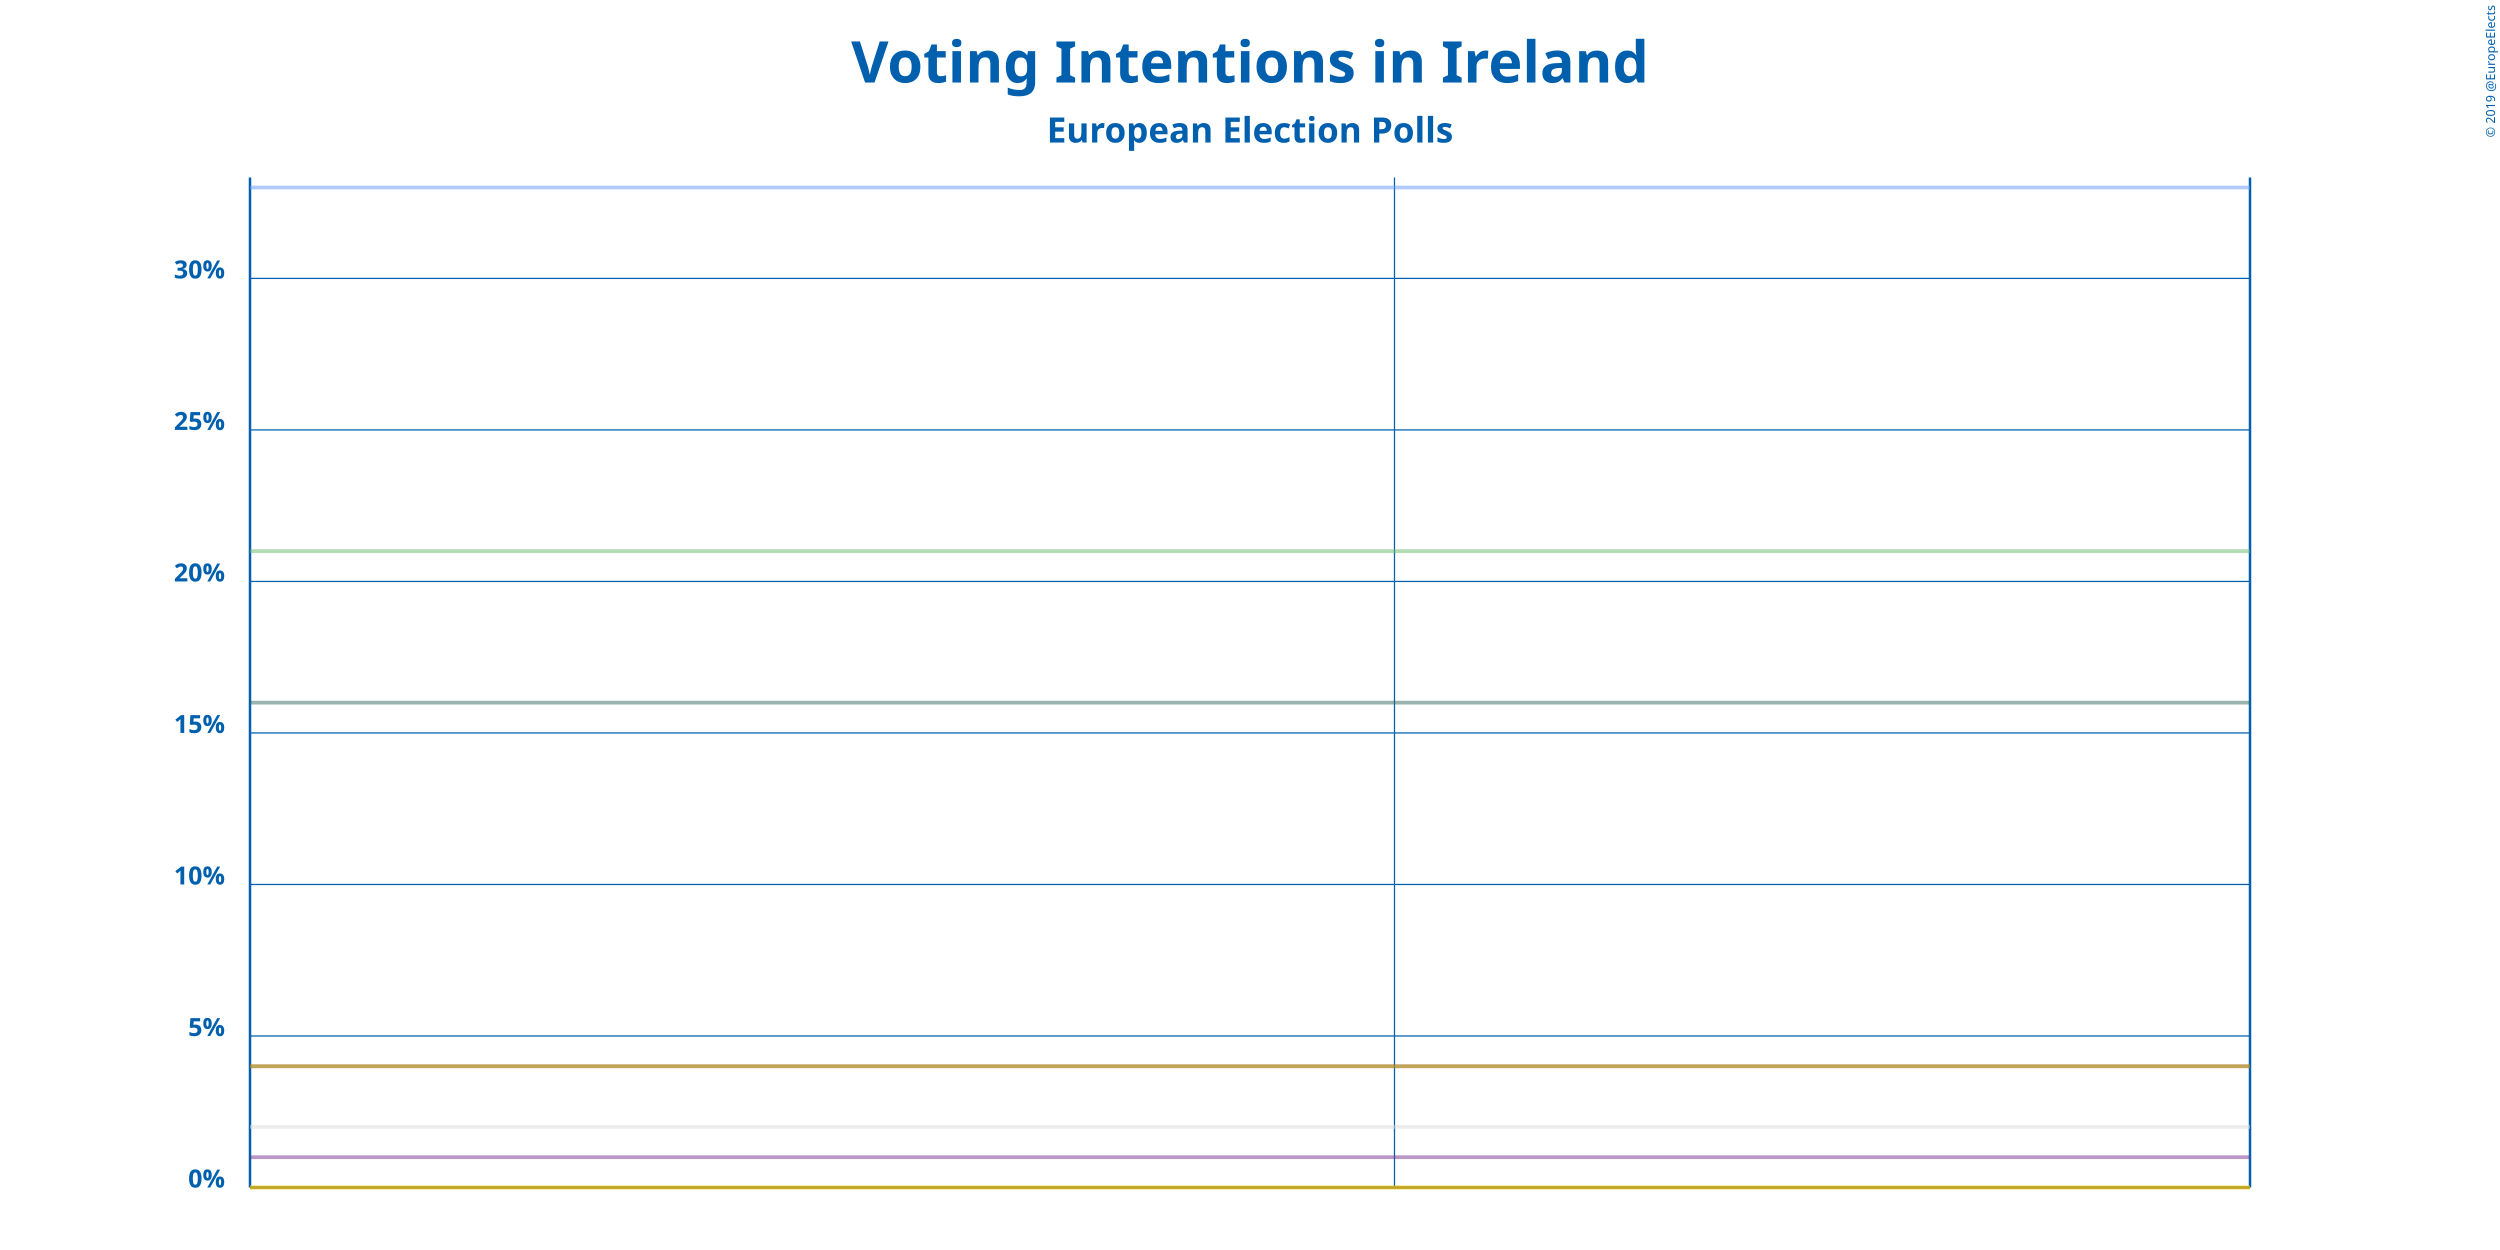
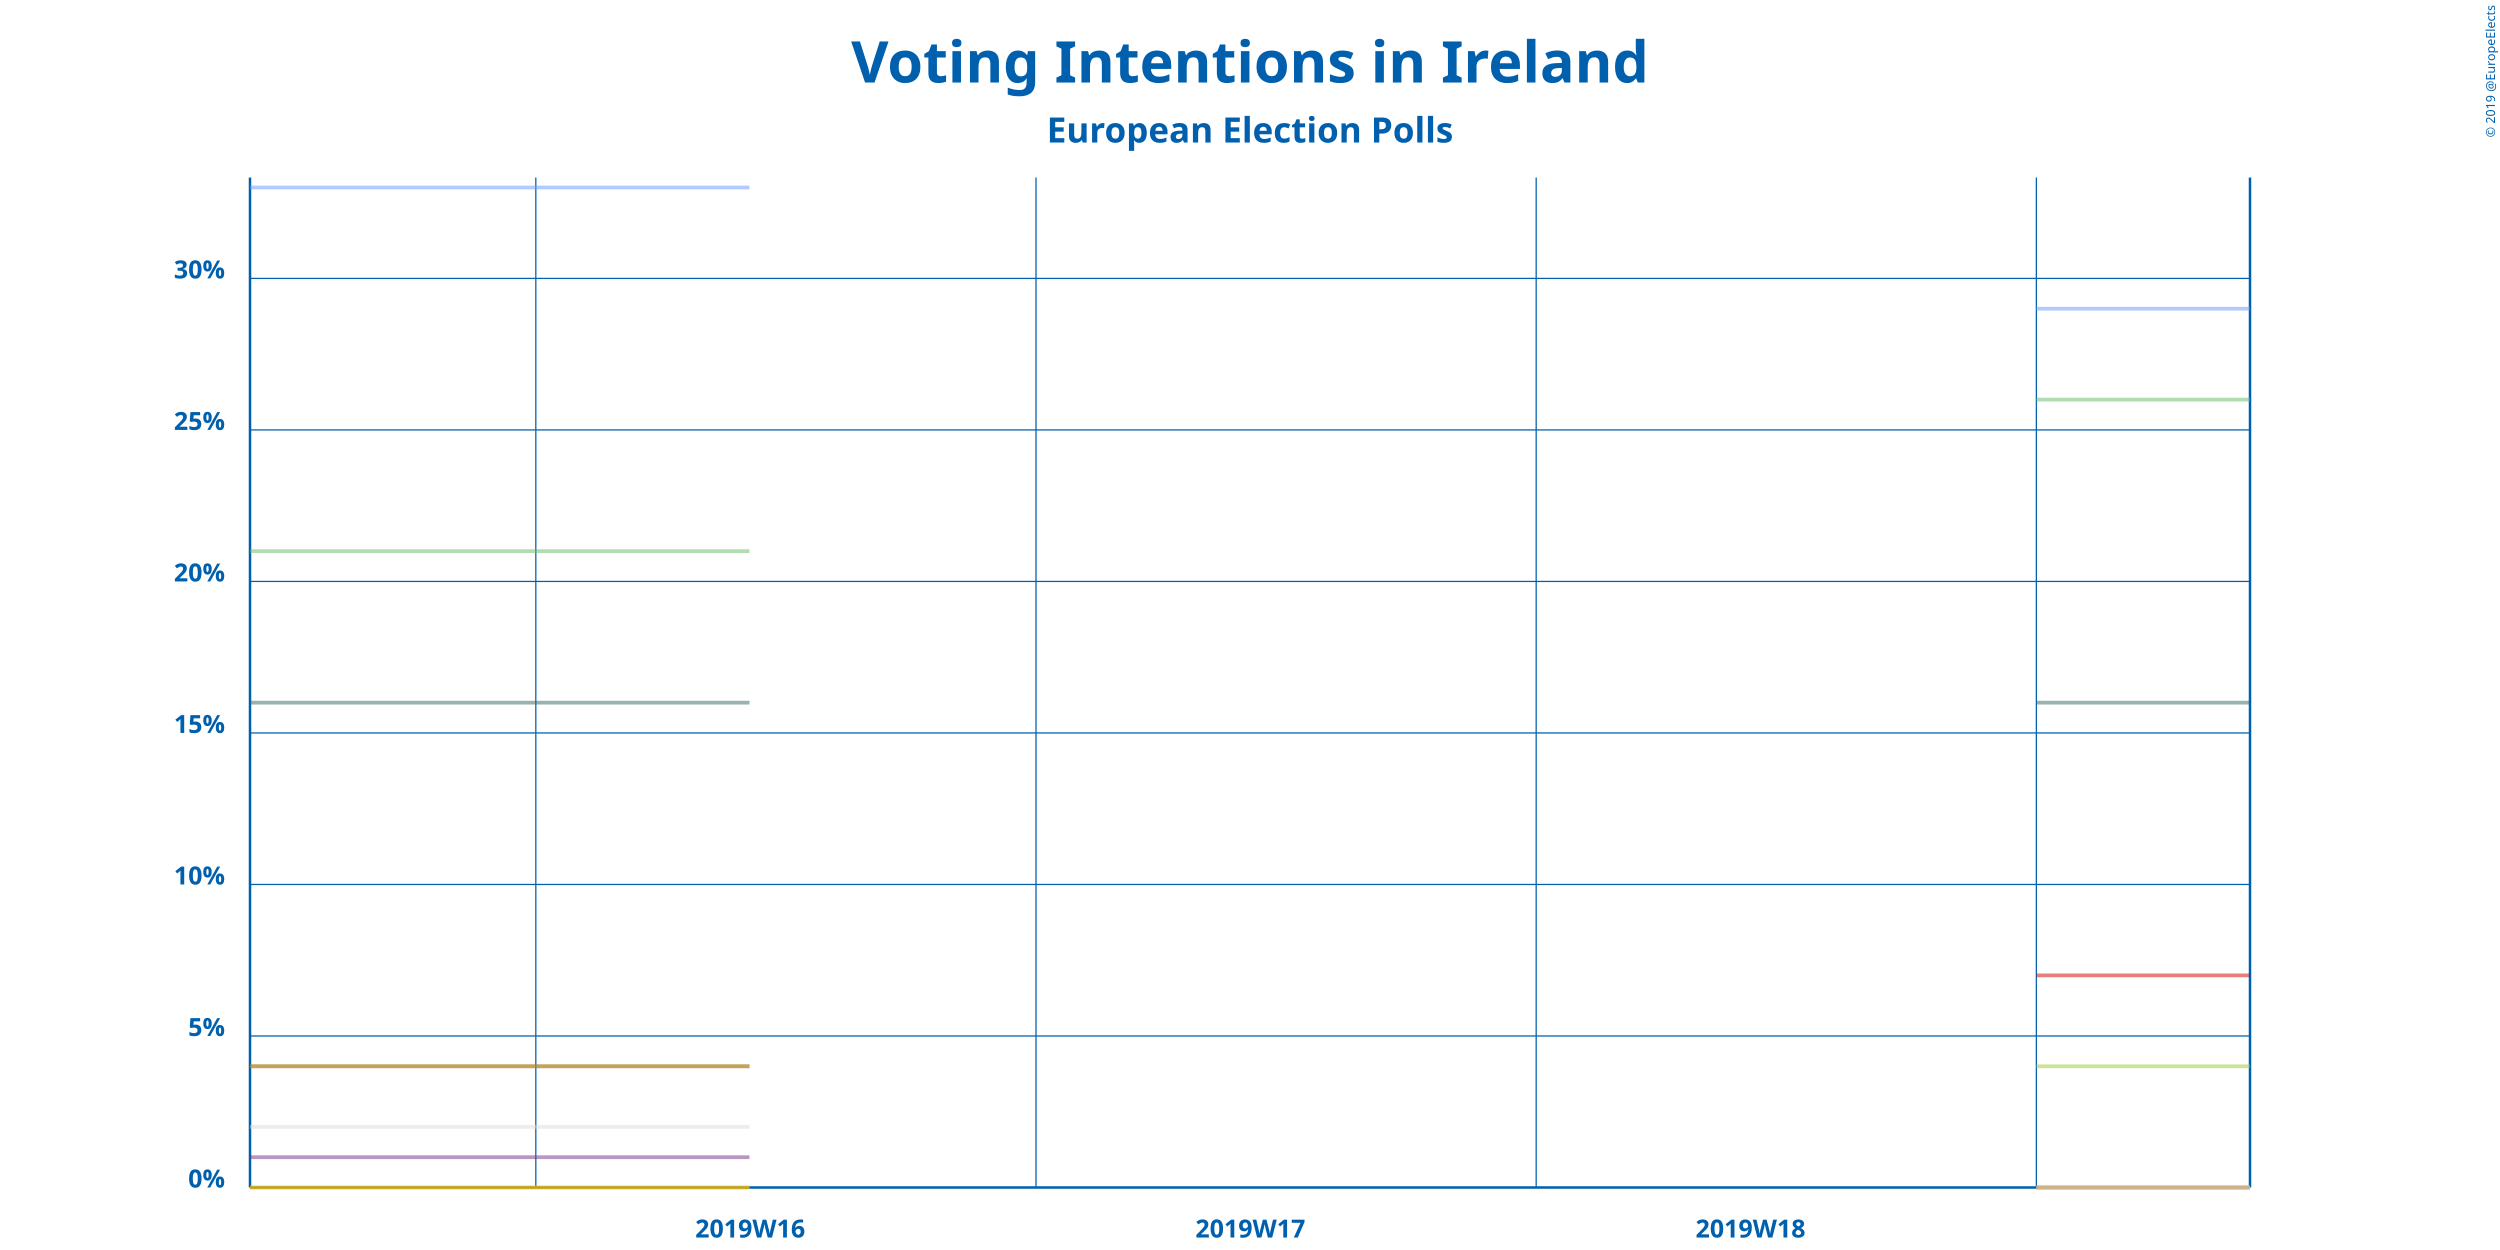
<svg HEIGHT="1000" WIDTH="2000">
  <rect fill="#FFFFFF" height="1000" stroke="none" width="2000" x="0" y="0" />
  <text fill="#0060AE" font-family="'Advent Pro'" font-size="46px" font-style="normal" font-weight="bold" text-align="center" text-anchor="middle" x="1000" y="66">Voting Intentions in Ireland</text>
  <text fill="#0060AE" font-family="'Advent Pro'" font-size="28px" font-style="normal" font-weight="bold" text-align="center" text-anchor="middle" x="1000" y="114">European Election Polls</text>
  <text fill="#0060AE" font-family="'Advent Pro'" font-size="10px" font-style="normal" font-weight="normal" text-align="center" text-anchor="end" transform="rotate(270)" x="-4" y="1996">© 2019 @EuropeElects</text>
  <g>
    <g>
      <line stroke="#0060AE" stroke-width="2" x1="200.0" x2="1800.0" y1="950.0" y2="950.0" />
      <text fill="#0060AE" font-family="'Advent Pro'" font-size="20px" font-style="normal" font-weight="bold" text-align="center" text-anchor="end" x="180.0" y="950.0">0%</text>
      <line stroke="#0060AE" stroke-width="2" x1="200.0" x2="200.0" y1="950.0" y2="142.0" />
      <line stroke="#0060AE" stroke-width="2" x1="1800.0" x2="1800.0" y1="950.0" y2="142.0" />
-       <line stroke="#0060AE" stroke-width="1" x1="1115.594" x2="1115.594" y1="950.0" y2="142.0" />
+       <line stroke="#0060AE" stroke-width="1" x1="428.653" x2="428.653" y1="950.0" y2="142.0" />
+       <text fill="#0060AE" font-family="'Advent Pro'" font-size="20px" font-style="normal" font-weight="bold" text-align="center" text-anchor="middle" x="600.143" y="990.0">2019W16</text>
+       <line stroke="#0060AE" stroke-width="1" x1="828.796" x2="828.796" y1="950.0" y2="142.0" />
+       <text fill="#0060AE" font-family="'Advent Pro'" font-size="20px" font-style="normal" font-weight="bold" text-align="center" text-anchor="middle" x="1000.286" y="990.0">2019W17</text>
+       <line stroke="#0060AE" stroke-width="1" x1="1228.939" x2="1228.939" y1="950.0" y2="142.0" />
+       <text fill="#0060AE" font-family="'Advent Pro'" font-size="20px" font-style="normal" font-weight="bold" text-align="center" text-anchor="middle" x="1400.429" y="990.0">2019W18</text>
+       <line stroke="#0060AE" stroke-width="1" x1="1629.082" x2="1629.082" y1="950.0" y2="142.0" />
      <line stroke="#0060AE" stroke-width="1" x1="200.0" x2="1800.0" y1="828.788" y2="828.788" />
      <text fill="#0060AE" font-family="'Advent Pro'" font-size="20px" font-style="normal" font-weight="bold" text-align="center" text-anchor="end" x="180.0" y="828.788">5%</text>
      <line stroke="#0060AE" stroke-width="1" x1="200.0" x2="1800.0" y1="707.576" y2="707.576" />
      <text fill="#0060AE" font-family="'Advent Pro'" font-size="20px" font-style="normal" font-weight="bold" text-align="center" text-anchor="end" x="180.0" y="707.576">10%</text>
      <line stroke="#0060AE" stroke-width="1" x1="200.0" x2="1800.0" y1="586.364" y2="586.364" />
      <text fill="#0060AE" font-family="'Advent Pro'" font-size="20px" font-style="normal" font-weight="bold" text-align="center" text-anchor="end" x="180.0" y="586.364">15%</text>
      <line stroke="#0060AE" stroke-width="1" x1="200.0" x2="1800.0" y1="465.152" y2="465.152" />
      <text fill="#0060AE" font-family="'Advent Pro'" font-size="20px" font-style="normal" font-weight="bold" text-align="center" text-anchor="end" x="180.0" y="465.152">20%</text>
      <line stroke="#0060AE" stroke-width="1" x1="200.0" x2="1800.0" y1="343.939" y2="343.939" />
      <text fill="#0060AE" font-family="'Advent Pro'" font-size="20px" font-style="normal" font-weight="bold" text-align="center" text-anchor="end" x="180.0" y="343.939">25%</text>
      <line stroke="#0060AE" stroke-width="1" x1="200.0" x2="1800.0" y1="222.727" y2="222.727" />
      <text fill="#0060AE" font-family="'Advent Pro'" font-size="20px" font-style="normal" font-weight="bold" text-align="center" text-anchor="end" x="180.0" y="222.727">30%</text>
    </g>
    <g>
-       <line stroke="#6699FF" stroke-opacity="0.5" stroke-width="3" x1="200.0" x2="1800.0" y1="150.0" y2="150.0" />
-       <line stroke="#66BB66" stroke-opacity="0.5" stroke-width="3" x1="200.0" x2="1800.0" y1="440.909" y2="440.909" />
-       <line stroke="#326760" stroke-opacity="0.5" stroke-width="3" x1="200.0" x2="1800.0" y1="562.121" y2="562.121" />
-       <line stroke="#CC0000" stroke-opacity="0.5" stroke-width="3" x1="200.0" x2="1800.0" y1="853.03" y2="853.03" />
-       <line stroke="#E5E500" stroke-opacity="0.5" stroke-width="3" x1="200.0" x2="1800.0" y1="950.0" y2="950.0" />
-       <line stroke="#752F8B" stroke-opacity="0.5" stroke-width="3" x1="200.0" x2="1800.0" y1="925.758" y2="925.758" />
-       <line stroke="#99CC33" stroke-opacity="0.5" stroke-width="3" x1="200.0" x2="1800.0" y1="853.03" y2="853.03" />
-       <line stroke="#FFA500" stroke-opacity="0.5" stroke-width="3" x1="200.0" x2="1800.0" y1="950.0" y2="950.0" />
-       <line stroke="#DDDDDD" stroke-opacity="0.5" stroke-width="3" x1="200.0" x2="1800.0" y1="901.515" y2="901.515" />
+       <line stroke="#6699FF" stroke-opacity="0.5" stroke-width="3" x1="1629.082" x2="1800.0" y1="246.97" y2="246.97" />
+       <line stroke="#66BB66" stroke-opacity="0.5" stroke-width="3" x1="1629.082" x2="1800.0" y1="319.697" y2="319.697" />
+       <line stroke="#326760" stroke-opacity="0.5" stroke-width="3" x1="1629.082" x2="1800.0" y1="562.121" y2="562.121" />
+       <line stroke="#CC0000" stroke-opacity="0.5" stroke-width="3" x1="1629.082" x2="1800.0" y1="780.303" y2="780.303" />
+       <line stroke="#E5E500" stroke-opacity="0.5" stroke-width="3" x1="1629.082" x2="1800.0" y1="950.0" y2="950.0" />
+       <line stroke="#752F8B" stroke-opacity="0.5" stroke-width="3" x1="1629.082" x2="1800.0" y1="950.0" y2="950.0" />
+       <line stroke="#99CC33" stroke-opacity="0.5" stroke-width="3" x1="1629.082" x2="1800.0" y1="853.03" y2="853.03" />
+       <line stroke="#FFA500" stroke-opacity="0.5" stroke-width="3" x1="1629.082" x2="1800.0" y1="950.0" y2="950.0" />
+       <line stroke="#DDDDDD" stroke-opacity="0.5" stroke-width="3" x1="1629.082" x2="1800.0" y1="950.0" y2="950.0" />
+       <line stroke="#6699FF" stroke-opacity="0.5" stroke-width="3" x1="200.0" x2="599.571" y1="150.0" y2="150.0" />
+       <line stroke="#66BB66" stroke-opacity="0.5" stroke-width="3" x1="200.0" x2="599.571" y1="440.909" y2="440.909" />
+       <line stroke="#326760" stroke-opacity="0.5" stroke-width="3" x1="200.0" x2="599.571" y1="562.121" y2="562.121" />
+       <line stroke="#CC0000" stroke-opacity="0.5" stroke-width="3" x1="200.0" x2="599.571" y1="853.03" y2="853.03" />
+       <line stroke="#E5E500" stroke-opacity="0.5" stroke-width="3" x1="200.0" x2="599.571" y1="950.0" y2="950.0" />
+       <line stroke="#752F8B" stroke-opacity="0.5" stroke-width="3" x1="200.0" x2="599.571" y1="925.758" y2="925.758" />
+       <line stroke="#99CC33" stroke-opacity="0.5" stroke-width="3" x1="200.0" x2="599.571" y1="853.03" y2="853.03" />
+       <line stroke="#FFA500" stroke-opacity="0.5" stroke-width="3" x1="200.0" x2="599.571" y1="950.0" y2="950.0" />
+       <line stroke="#DDDDDD" stroke-opacity="0.5" stroke-width="3" x1="200.0" x2="599.571" y1="901.515" y2="901.515" />
    </g>
    <g />
  </g>
</svg>
